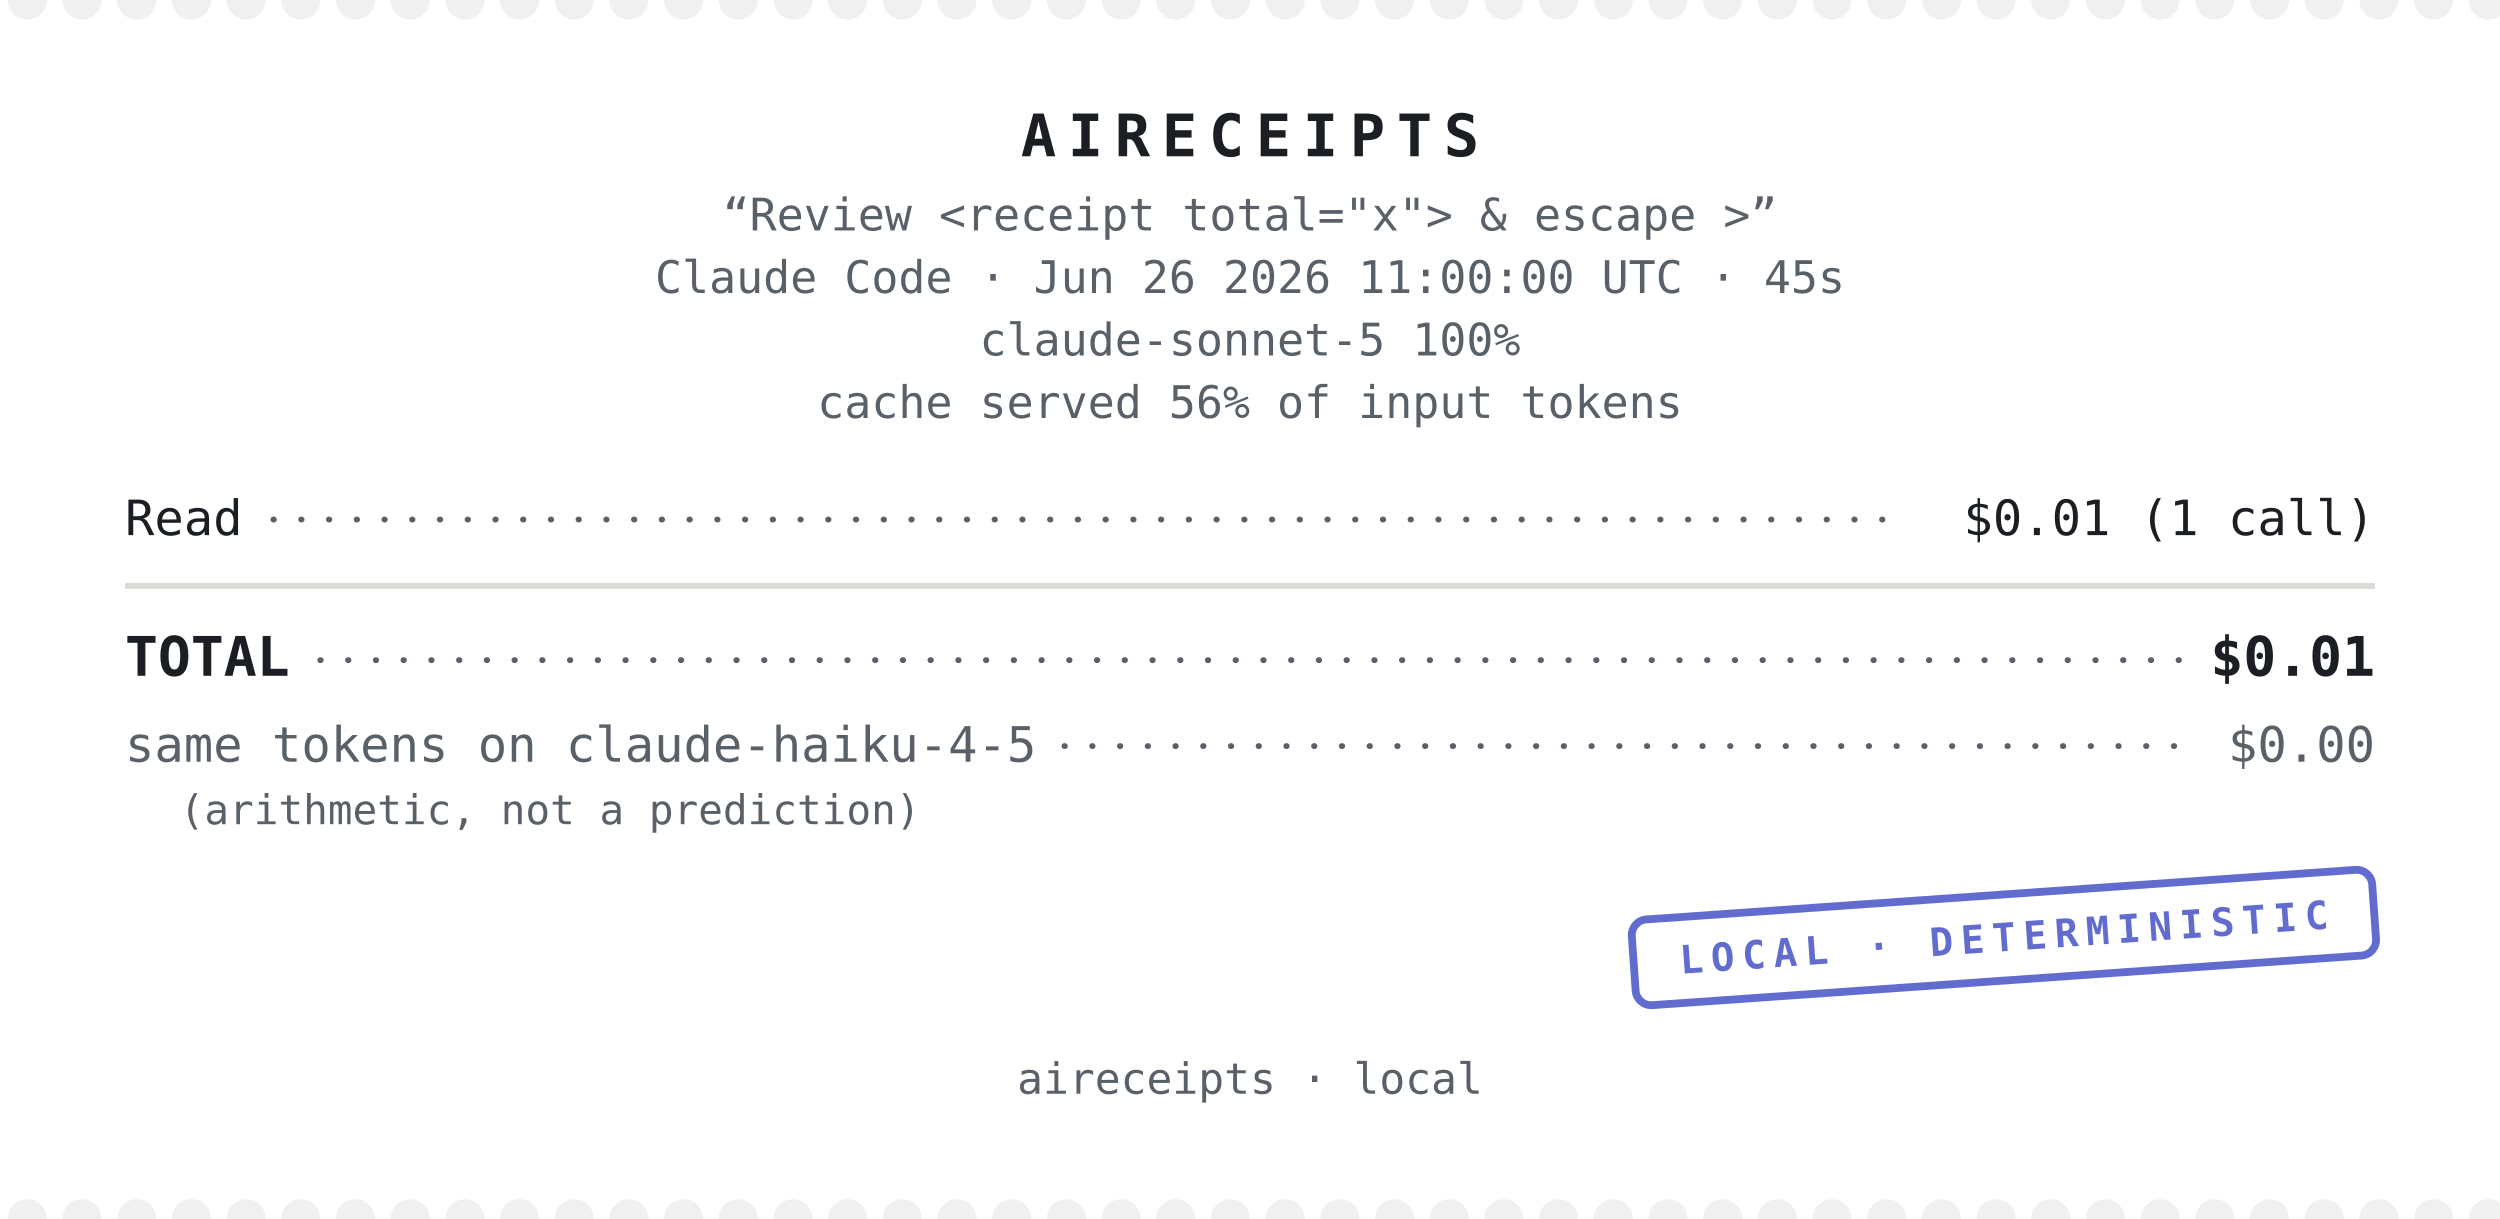
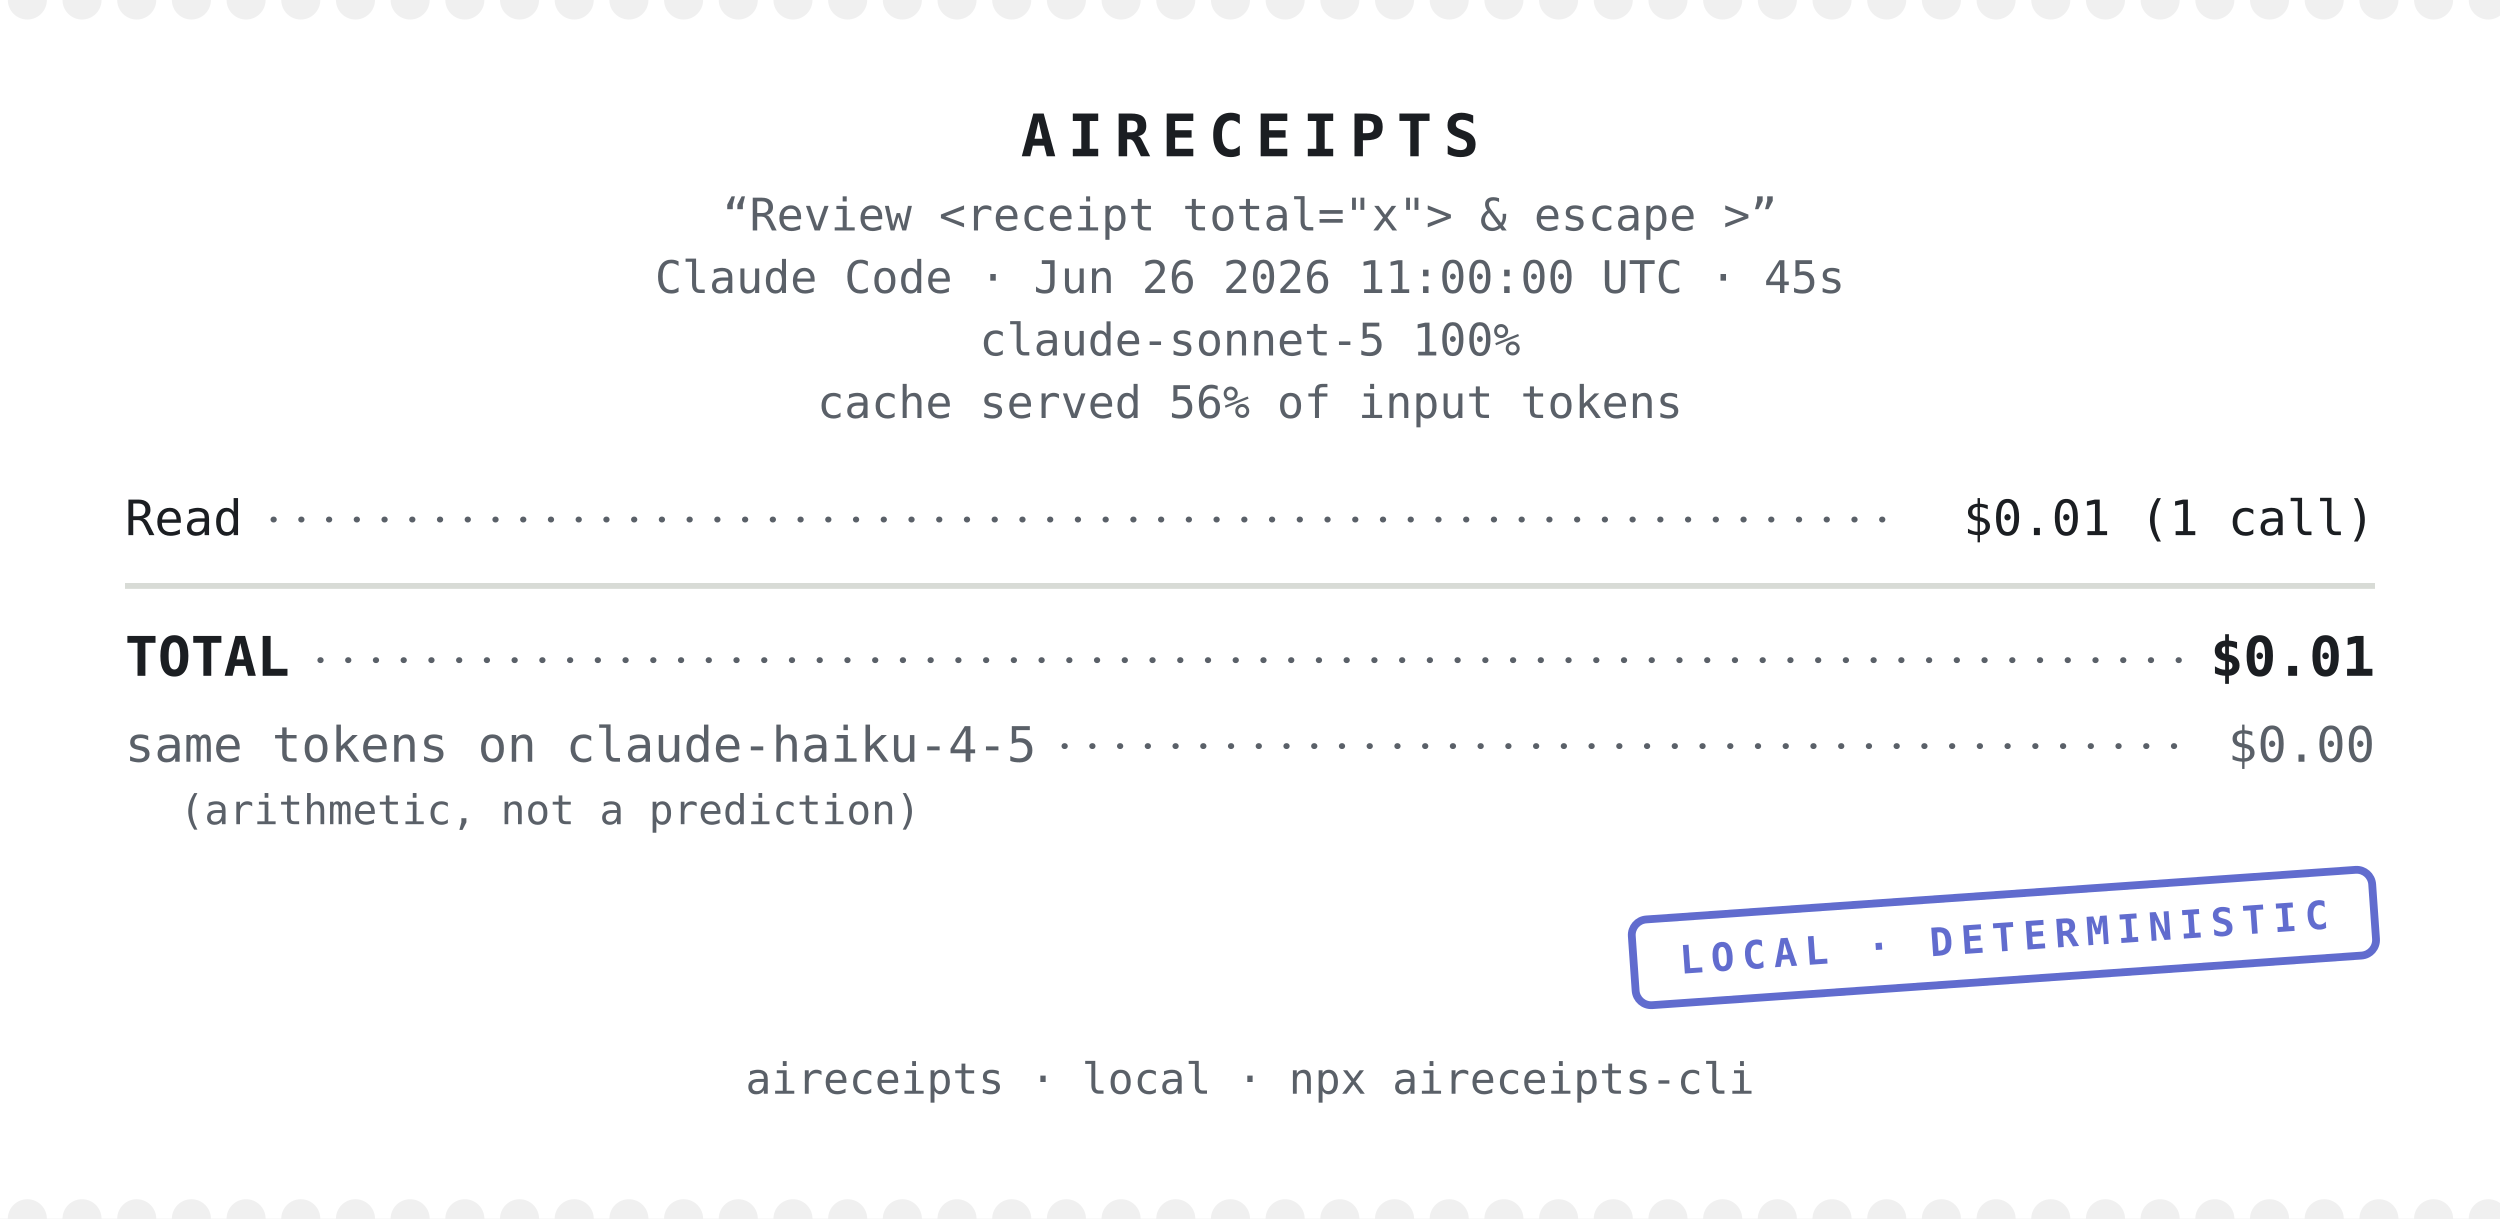
<svg xmlns="http://www.w3.org/2000/svg" width="640" height="312" viewBox="0 0 640 312" font-family="&quot;SF Mono&quot;,&quot;Cascadia Code&quot;,&quot;JetBrains Mono&quot;,Menlo,Consolas,monospace" role="img" aria-label="aireceipts cost receipt">
  <g transform="translate(0 0)">
    <defs>
      <mask id="perf-0" maskUnits="userSpaceOnUse" x="-5" y="-5" width="650" height="322">
        <rect x="0" y="0" width="640" height="312" fill="#FFFFFF" />
        <g class="perf-top">
          <circle cx="7" cy="0" r="5" fill="#000000" />
          <circle cx="21" cy="0" r="5" fill="#000000" />
          <circle cx="35" cy="0" r="5" fill="#000000" />
          <circle cx="49" cy="0" r="5" fill="#000000" />
          <circle cx="63" cy="0" r="5" fill="#000000" />
          <circle cx="77" cy="0" r="5" fill="#000000" />
          <circle cx="91" cy="0" r="5" fill="#000000" />
          <circle cx="105" cy="0" r="5" fill="#000000" />
          <circle cx="119" cy="0" r="5" fill="#000000" />
          <circle cx="133" cy="0" r="5" fill="#000000" />
          <circle cx="147" cy="0" r="5" fill="#000000" />
          <circle cx="161" cy="0" r="5" fill="#000000" />
          <circle cx="175" cy="0" r="5" fill="#000000" />
          <circle cx="189" cy="0" r="5" fill="#000000" />
          <circle cx="203" cy="0" r="5" fill="#000000" />
          <circle cx="217" cy="0" r="5" fill="#000000" />
          <circle cx="231" cy="0" r="5" fill="#000000" />
          <circle cx="245" cy="0" r="5" fill="#000000" />
          <circle cx="259" cy="0" r="5" fill="#000000" />
          <circle cx="273" cy="0" r="5" fill="#000000" />
          <circle cx="287" cy="0" r="5" fill="#000000" />
          <circle cx="301" cy="0" r="5" fill="#000000" />
          <circle cx="315" cy="0" r="5" fill="#000000" />
          <circle cx="329" cy="0" r="5" fill="#000000" />
          <circle cx="343" cy="0" r="5" fill="#000000" />
          <circle cx="357" cy="0" r="5" fill="#000000" />
          <circle cx="371" cy="0" r="5" fill="#000000" />
          <circle cx="385" cy="0" r="5" fill="#000000" />
          <circle cx="399" cy="0" r="5" fill="#000000" />
          <circle cx="413" cy="0" r="5" fill="#000000" />
          <circle cx="427" cy="0" r="5" fill="#000000" />
          <circle cx="441" cy="0" r="5" fill="#000000" />
          <circle cx="455" cy="0" r="5" fill="#000000" />
          <circle cx="469" cy="0" r="5" fill="#000000" />
          <circle cx="483" cy="0" r="5" fill="#000000" />
          <circle cx="497" cy="0" r="5" fill="#000000" />
          <circle cx="511" cy="0" r="5" fill="#000000" />
          <circle cx="525" cy="0" r="5" fill="#000000" />
          <circle cx="539" cy="0" r="5" fill="#000000" />
          <circle cx="553" cy="0" r="5" fill="#000000" />
          <circle cx="567" cy="0" r="5" fill="#000000" />
          <circle cx="581" cy="0" r="5" fill="#000000" />
          <circle cx="595" cy="0" r="5" fill="#000000" />
          <circle cx="609" cy="0" r="5" fill="#000000" />
          <circle cx="623" cy="0" r="5" fill="#000000" />
          <circle cx="637" cy="0" r="5" fill="#000000" />
        </g>
        <g class="perf-bottom">
          <circle cx="7" cy="312" r="5" fill="#000000" />
          <circle cx="21" cy="312" r="5" fill="#000000" />
          <circle cx="35" cy="312" r="5" fill="#000000" />
          <circle cx="49" cy="312" r="5" fill="#000000" />
          <circle cx="63" cy="312" r="5" fill="#000000" />
          <circle cx="77" cy="312" r="5" fill="#000000" />
          <circle cx="91" cy="312" r="5" fill="#000000" />
          <circle cx="105" cy="312" r="5" fill="#000000" />
          <circle cx="119" cy="312" r="5" fill="#000000" />
          <circle cx="133" cy="312" r="5" fill="#000000" />
          <circle cx="147" cy="312" r="5" fill="#000000" />
          <circle cx="161" cy="312" r="5" fill="#000000" />
          <circle cx="175" cy="312" r="5" fill="#000000" />
          <circle cx="189" cy="312" r="5" fill="#000000" />
          <circle cx="203" cy="312" r="5" fill="#000000" />
          <circle cx="217" cy="312" r="5" fill="#000000" />
          <circle cx="231" cy="312" r="5" fill="#000000" />
          <circle cx="245" cy="312" r="5" fill="#000000" />
          <circle cx="259" cy="312" r="5" fill="#000000" />
          <circle cx="273" cy="312" r="5" fill="#000000" />
          <circle cx="287" cy="312" r="5" fill="#000000" />
          <circle cx="301" cy="312" r="5" fill="#000000" />
          <circle cx="315" cy="312" r="5" fill="#000000" />
          <circle cx="329" cy="312" r="5" fill="#000000" />
          <circle cx="343" cy="312" r="5" fill="#000000" />
          <circle cx="357" cy="312" r="5" fill="#000000" />
          <circle cx="371" cy="312" r="5" fill="#000000" />
          <circle cx="385" cy="312" r="5" fill="#000000" />
          <circle cx="399" cy="312" r="5" fill="#000000" />
          <circle cx="413" cy="312" r="5" fill="#000000" />
          <circle cx="427" cy="312" r="5" fill="#000000" />
          <circle cx="441" cy="312" r="5" fill="#000000" />
          <circle cx="455" cy="312" r="5" fill="#000000" />
          <circle cx="469" cy="312" r="5" fill="#000000" />
          <circle cx="483" cy="312" r="5" fill="#000000" />
          <circle cx="497" cy="312" r="5" fill="#000000" />
          <circle cx="511" cy="312" r="5" fill="#000000" />
          <circle cx="525" cy="312" r="5" fill="#000000" />
          <circle cx="539" cy="312" r="5" fill="#000000" />
          <circle cx="553" cy="312" r="5" fill="#000000" />
          <circle cx="567" cy="312" r="5" fill="#000000" />
          <circle cx="581" cy="312" r="5" fill="#000000" />
          <circle cx="595" cy="312" r="5" fill="#000000" />
          <circle cx="609" cy="312" r="5" fill="#000000" />
          <circle cx="623" cy="312" r="5" fill="#000000" />
          <circle cx="637" cy="312" r="5" fill="#000000" />
        </g>
      </mask>
    </defs>
    <rect x="0" y="0" width="640" height="312" fill="#FFFFFF" mask="url(#perf-0)" />
    <text x="320" y="40" font-size="15" fill="#1B1E22" text-anchor="middle" font-weight="700" letter-spacing="3">AIRECEIPTS</text>
    <text x="320" y="59" font-size="11.5" fill="#5A6068" text-anchor="middle">“Review &lt;receipt total="x"&gt; &amp; escape &gt;”</text>
    <text x="320" y="75" font-size="11.5" fill="#5A6068" text-anchor="middle">Claude Code · Jun 26 2026 11:00:00 UTC · 45s</text>
    <text x="320" y="91" font-size="11.5" fill="#5A6068" text-anchor="middle">claude-sonnet-5 100%</text>
    <text x="320" y="107" font-size="11.5" fill="#5A6068" text-anchor="middle">cache served 56% of input tokens</text>
    <text x="32" y="137" font-size="12.5" fill="#1B1E22" text-anchor="start">Read</text>
    <text x="608" y="137" font-size="12.5" fill="#1B1E22" text-anchor="end">$0.01  (1 call)</text>
    <line x1="70" y1="133" x2="487.5" y2="133" stroke="#5A6068" stroke-width="1.5" stroke-linecap="round" stroke-dasharray="0.1 7" />
    <line x1="32" y1="150" x2="608" y2="150" stroke="#D8DBD6" stroke-width="1.5" />
    <text x="32" y="173" font-size="14" fill="#1B1E22" text-anchor="start" font-weight="700">TOTAL</text>
    <text x="608" y="173" font-size="14" fill="#1B1E22" text-anchor="end" font-weight="700">$0.01</text>
    <line x1="82" y1="169" x2="558" y2="169" stroke="#5A6068" stroke-width="1.5" stroke-linecap="round" stroke-dasharray="0.1 7" />
    <text x="32" y="195" font-size="12.5" fill="#5A6068" text-anchor="start" font-weight="400">same tokens on claude-haiku-4-5</text>
    <text x="608" y="195" font-size="12.5" fill="#5A6068" text-anchor="end" font-weight="400">$0.00</text>
    <line x1="272.5" y1="191" x2="562.5" y2="191" stroke="#5A6068" stroke-width="1.5" stroke-linecap="round" stroke-dasharray="0.1 7" />
    <text x="46" y="211" font-size="10.5" fill="#5A6068" text-anchor="start">(arithmetic, not a prediction)</text>
    <g class="stamp" opacity="0.8" transform="rotate(-4 513 240)">
      <rect x="418" y="229" width="190" height="22" rx="4" fill="none" stroke="#3947C2" stroke-width="2" />
      <text x="513" y="243.5" font-size="10" fill="#3947C2" text-anchor="middle" font-weight="700" letter-spacing="2">LOCAL · DETERMINISTIC</text>
    </g>
-     <text x="320" y="280" font-size="11" fill="#5A6068" text-anchor="middle">aireceipts · local</text>
+     <text x="320" y="280" font-size="11" fill="#5A6068" text-anchor="middle">aireceipts · local · npx aireceipts-cli</text>
  </g>
</svg>
